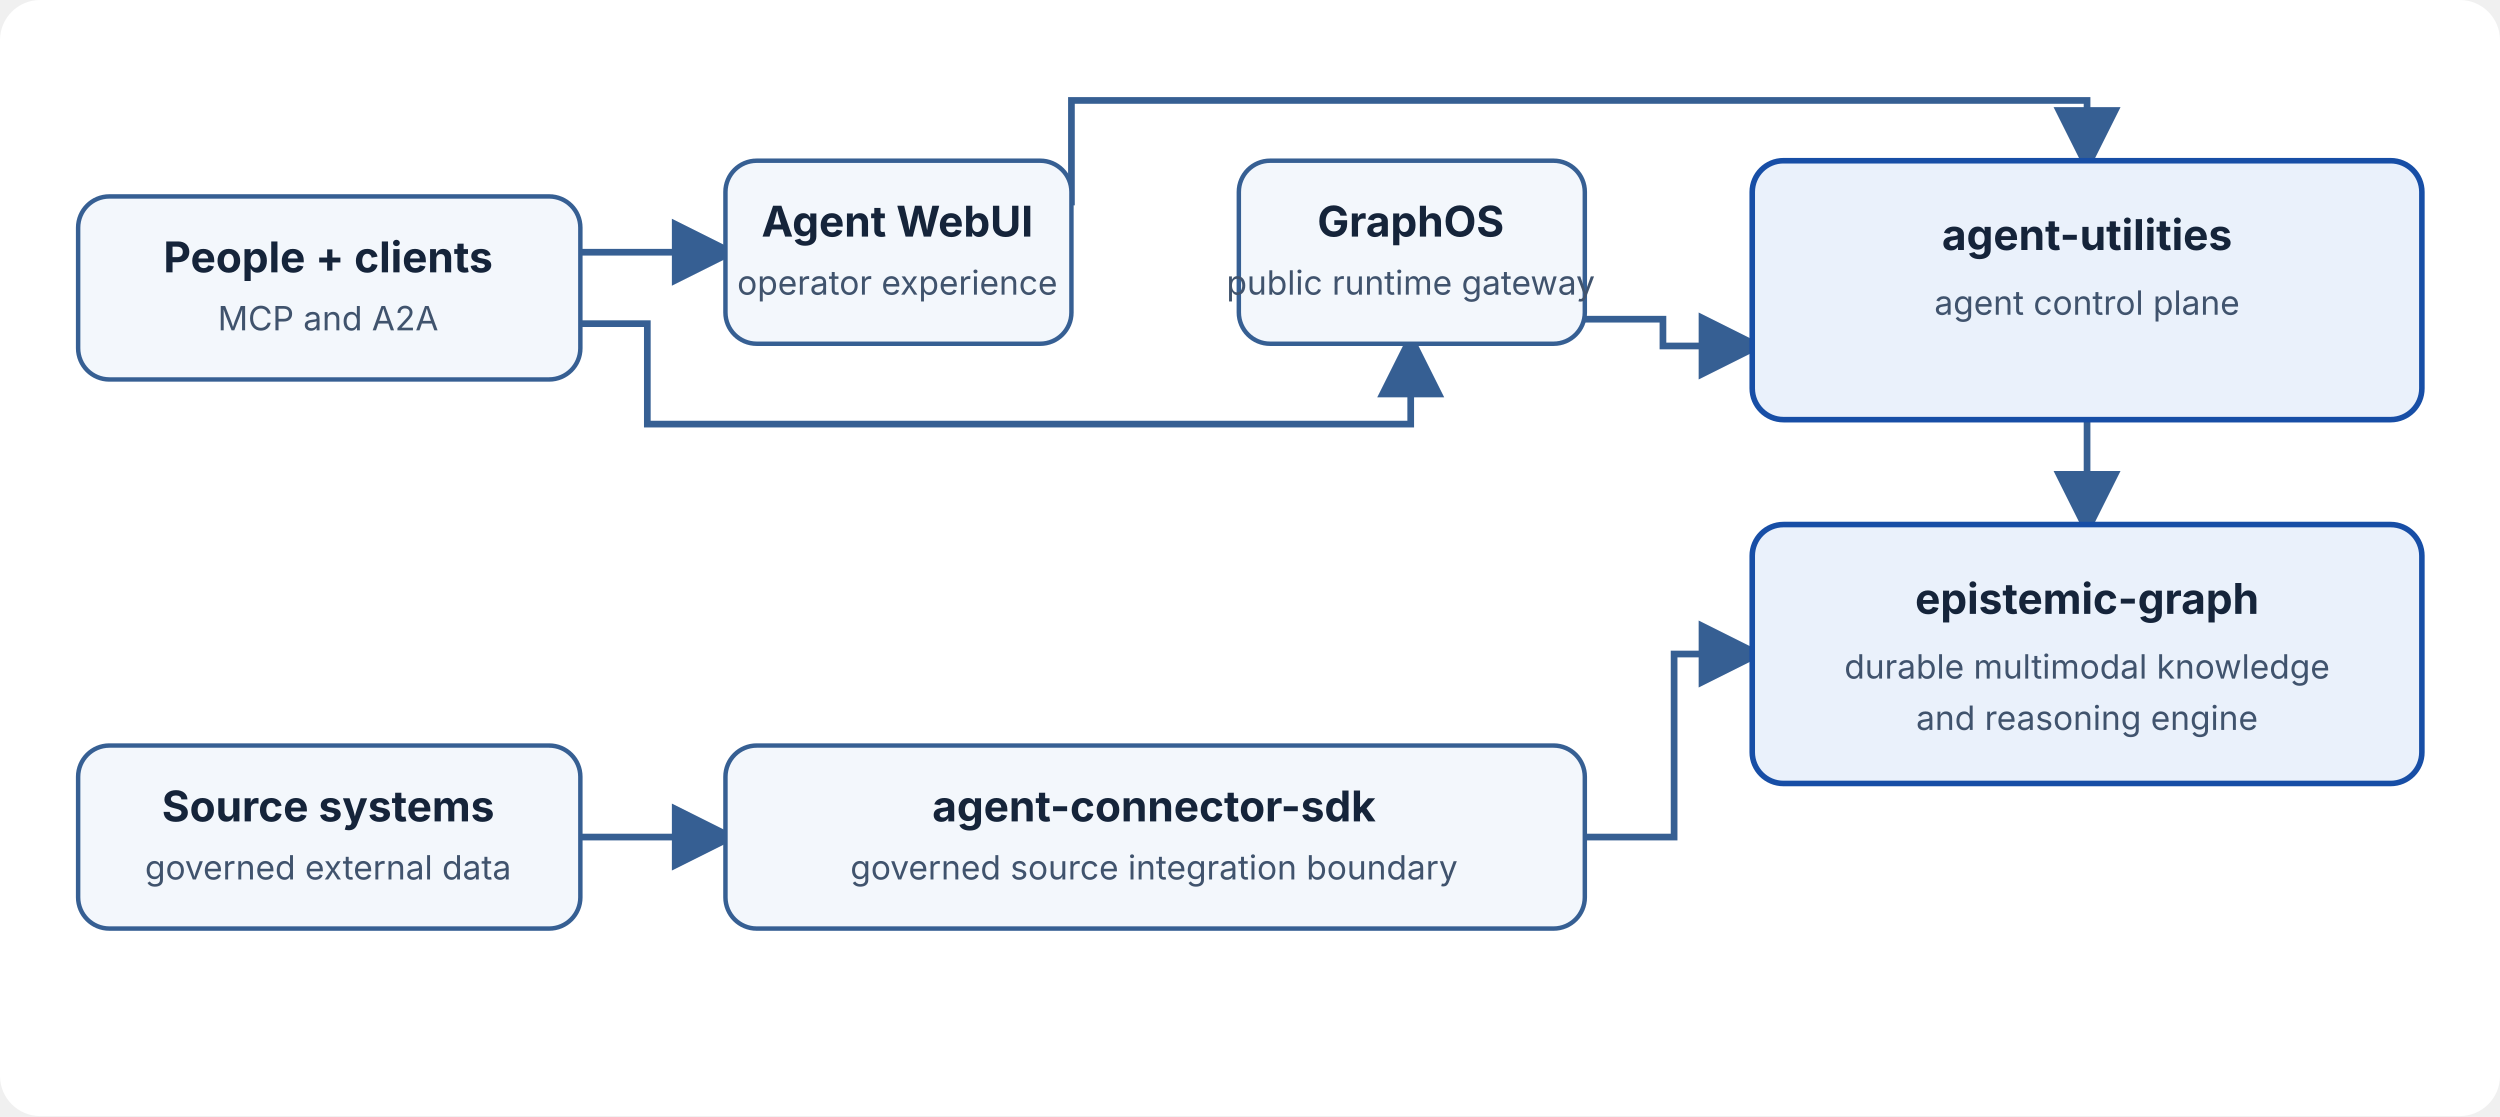
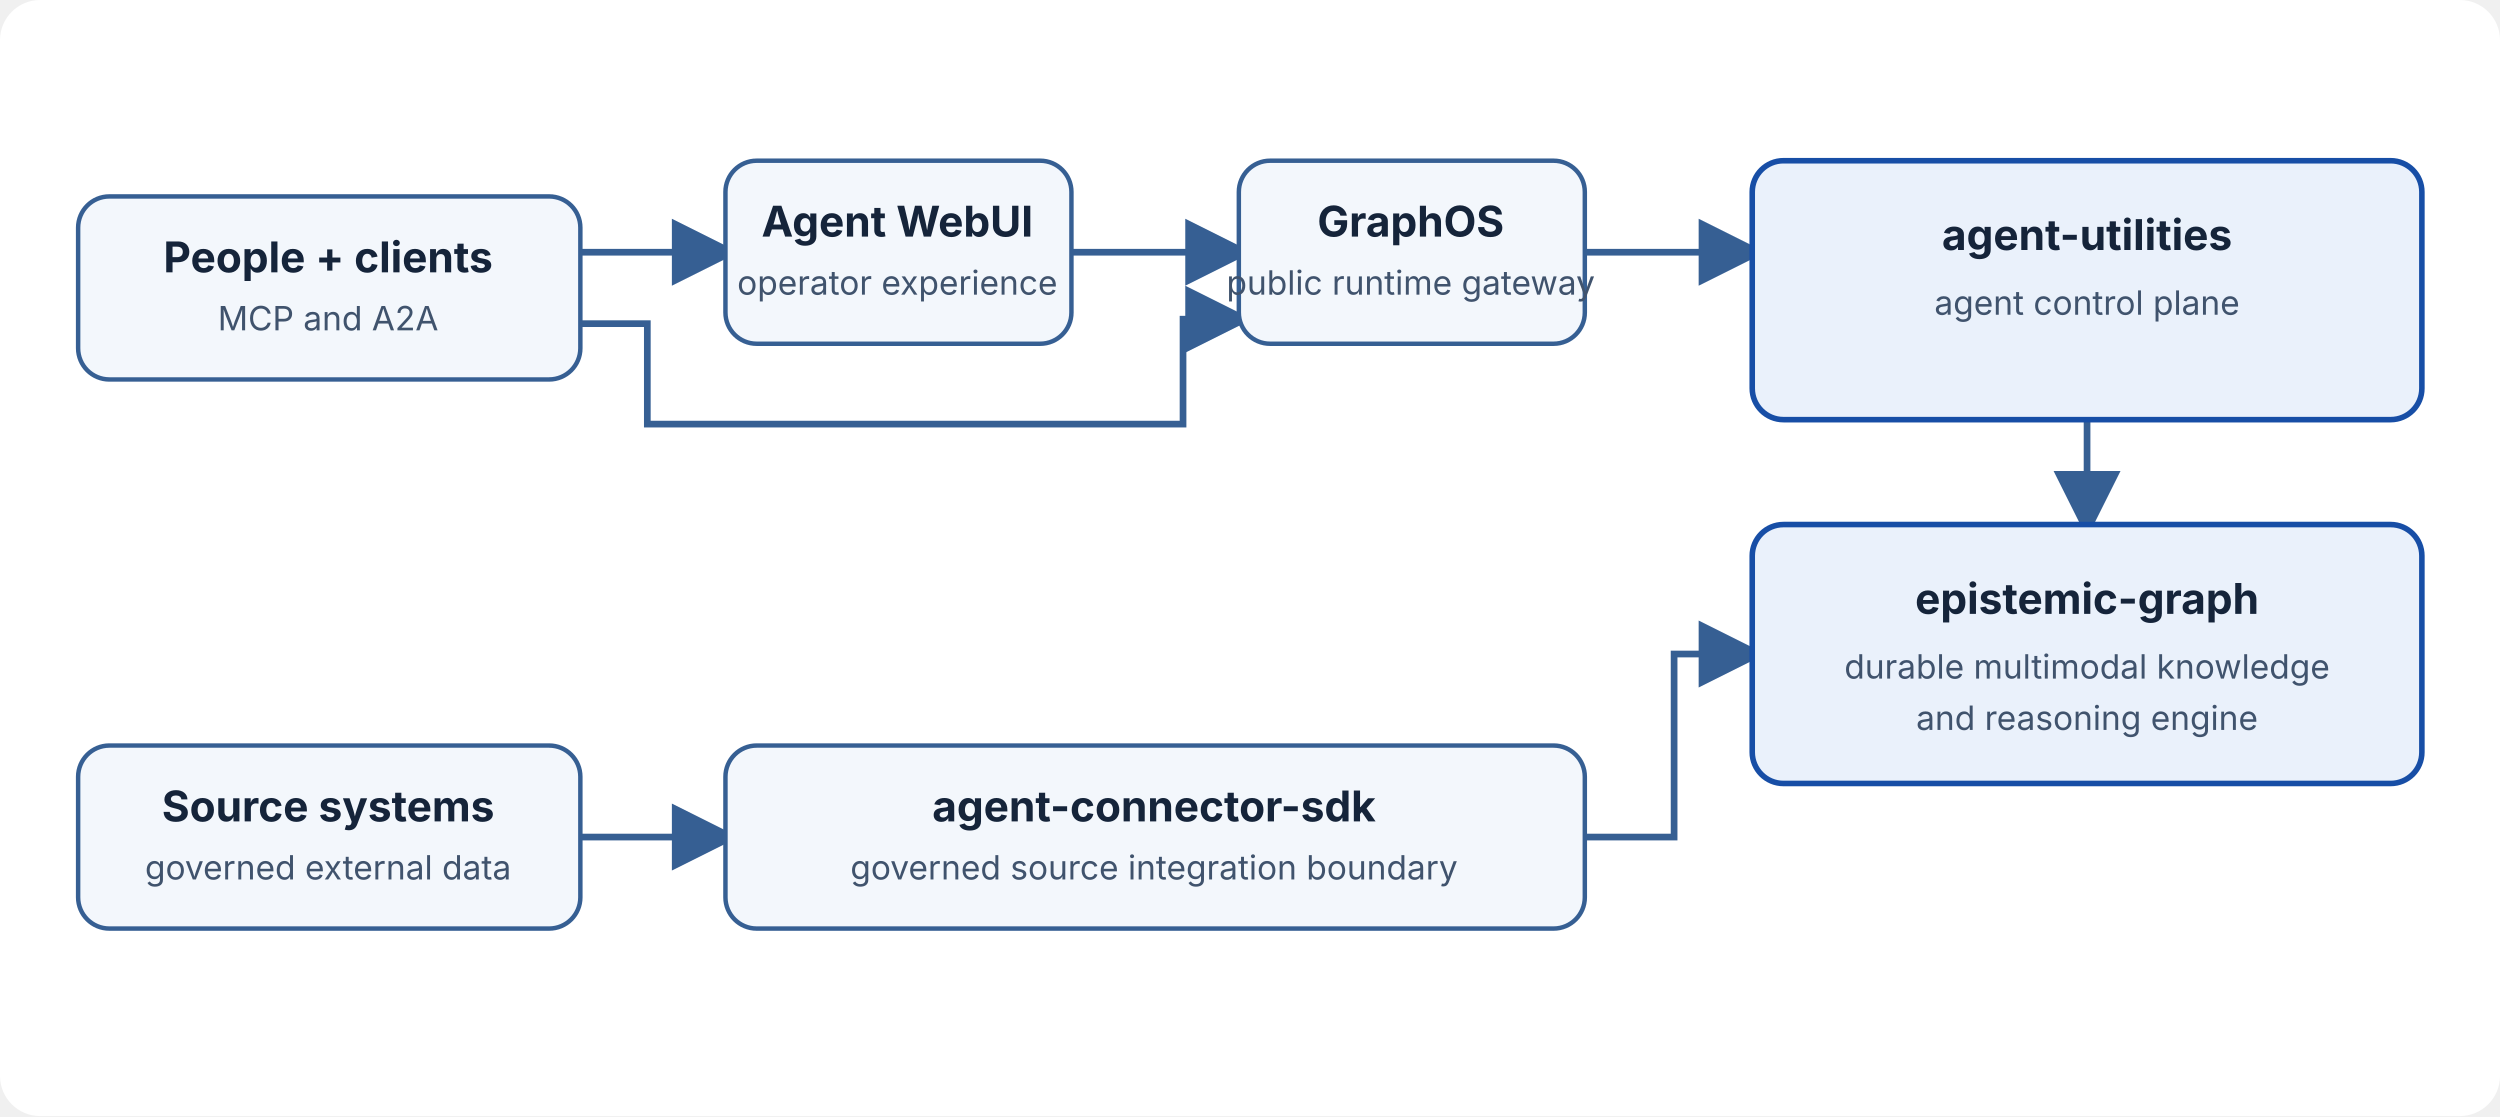
<svg xmlns="http://www.w3.org/2000/svg" viewBox="0 0 1120 500" role="img" aria-labelledby="diagram-title diagram-description">
  <defs>
    <marker id="arrow" markerWidth="10" markerHeight="10" refX="8" refY="5" orient="auto" markerUnits="strokeWidth">
      <path d="M0 0 10 5 0 10z" fill="#365f93" />
    </marker>
    <style>
      .box{fill:#f3f7fc;stroke:#365f93;stroke-width:2}
      .box-accent{fill:#eaf1fb;stroke:#174ea6;stroke-width:2.5}
      .label{font:700 19px system-ui,-apple-system,Segoe UI,sans-serif;fill:#15243a;text-anchor:middle}
      .role{font:15px system-ui,-apple-system,Segoe UI,sans-serif;fill:#40536d;text-anchor:middle}
      .arrow{fill:none;stroke:#365f93;stroke-width:3;marker-end:url(#arrow)}
    </style>
  </defs>
  <rect width="1120" height="500" rx="18" fill="#fff" />
  <g class="arrow">
    <path d="M260 113H325" />
-     <path d="M260 145H290V190H632V154" />
-     <path d="M480 92V45H935V72" />
-     <path d="M710 143H745V155H785" />
+     <path d="M260 145H290V190H530V143H555" />
+     <path d="M480 113H555" />
+     <path d="M710 113H785" />
    <path d="M935 188V235" />
    <path d="M260 375H325" />
    <path d="M710 375H750V293H785" />
  </g>
  <g>
    <rect class="box" x="35" y="88" width="225" height="82" rx="14" />
    <text class="label" x="147" y="122">People + clients</text>
    <text class="role" x="147" y="148">MCP and A2A</text>
    <rect class="box" x="325" y="72" width="155" height="82" rx="14" />
    <text class="label" x="402" y="106">Agent WebUI</text>
    <text class="role" x="402" y="132">operator experience</text>
    <rect class="box" x="555" y="72" width="155" height="82" rx="14" />
    <text class="label" x="632" y="106">GraphOS</text>
    <text class="role" x="632" y="132">public runtime gateway</text>
    <rect class="box-accent" x="785" y="72" width="300" height="116" rx="14" />
    <text class="label" x="935" y="112">agent-utilities</text>
    <text class="role" x="935" y="141">agent control plane</text>
    <rect class="box-accent" x="785" y="235" width="300" height="116" rx="14" />
    <text class="label" x="935" y="275">epistemic-graph</text>
    <text class="role" x="935" y="304">durable multimodal knowledge</text>
    <text class="role" x="935" y="327">and reasoning engine</text>
    <rect class="box" x="35" y="334" width="225" height="82" rx="14" />
    <text class="label" x="147" y="368">Source systems</text>
    <text class="role" x="147" y="394">governed external data</text>
    <rect class="box" x="325" y="334" width="385" height="82" rx="14" />
    <text class="label" x="517" y="368">agent-connector-sdk</text>
    <text class="role" x="517" y="394">governed source integration boundary</text>
  </g>
</svg>
